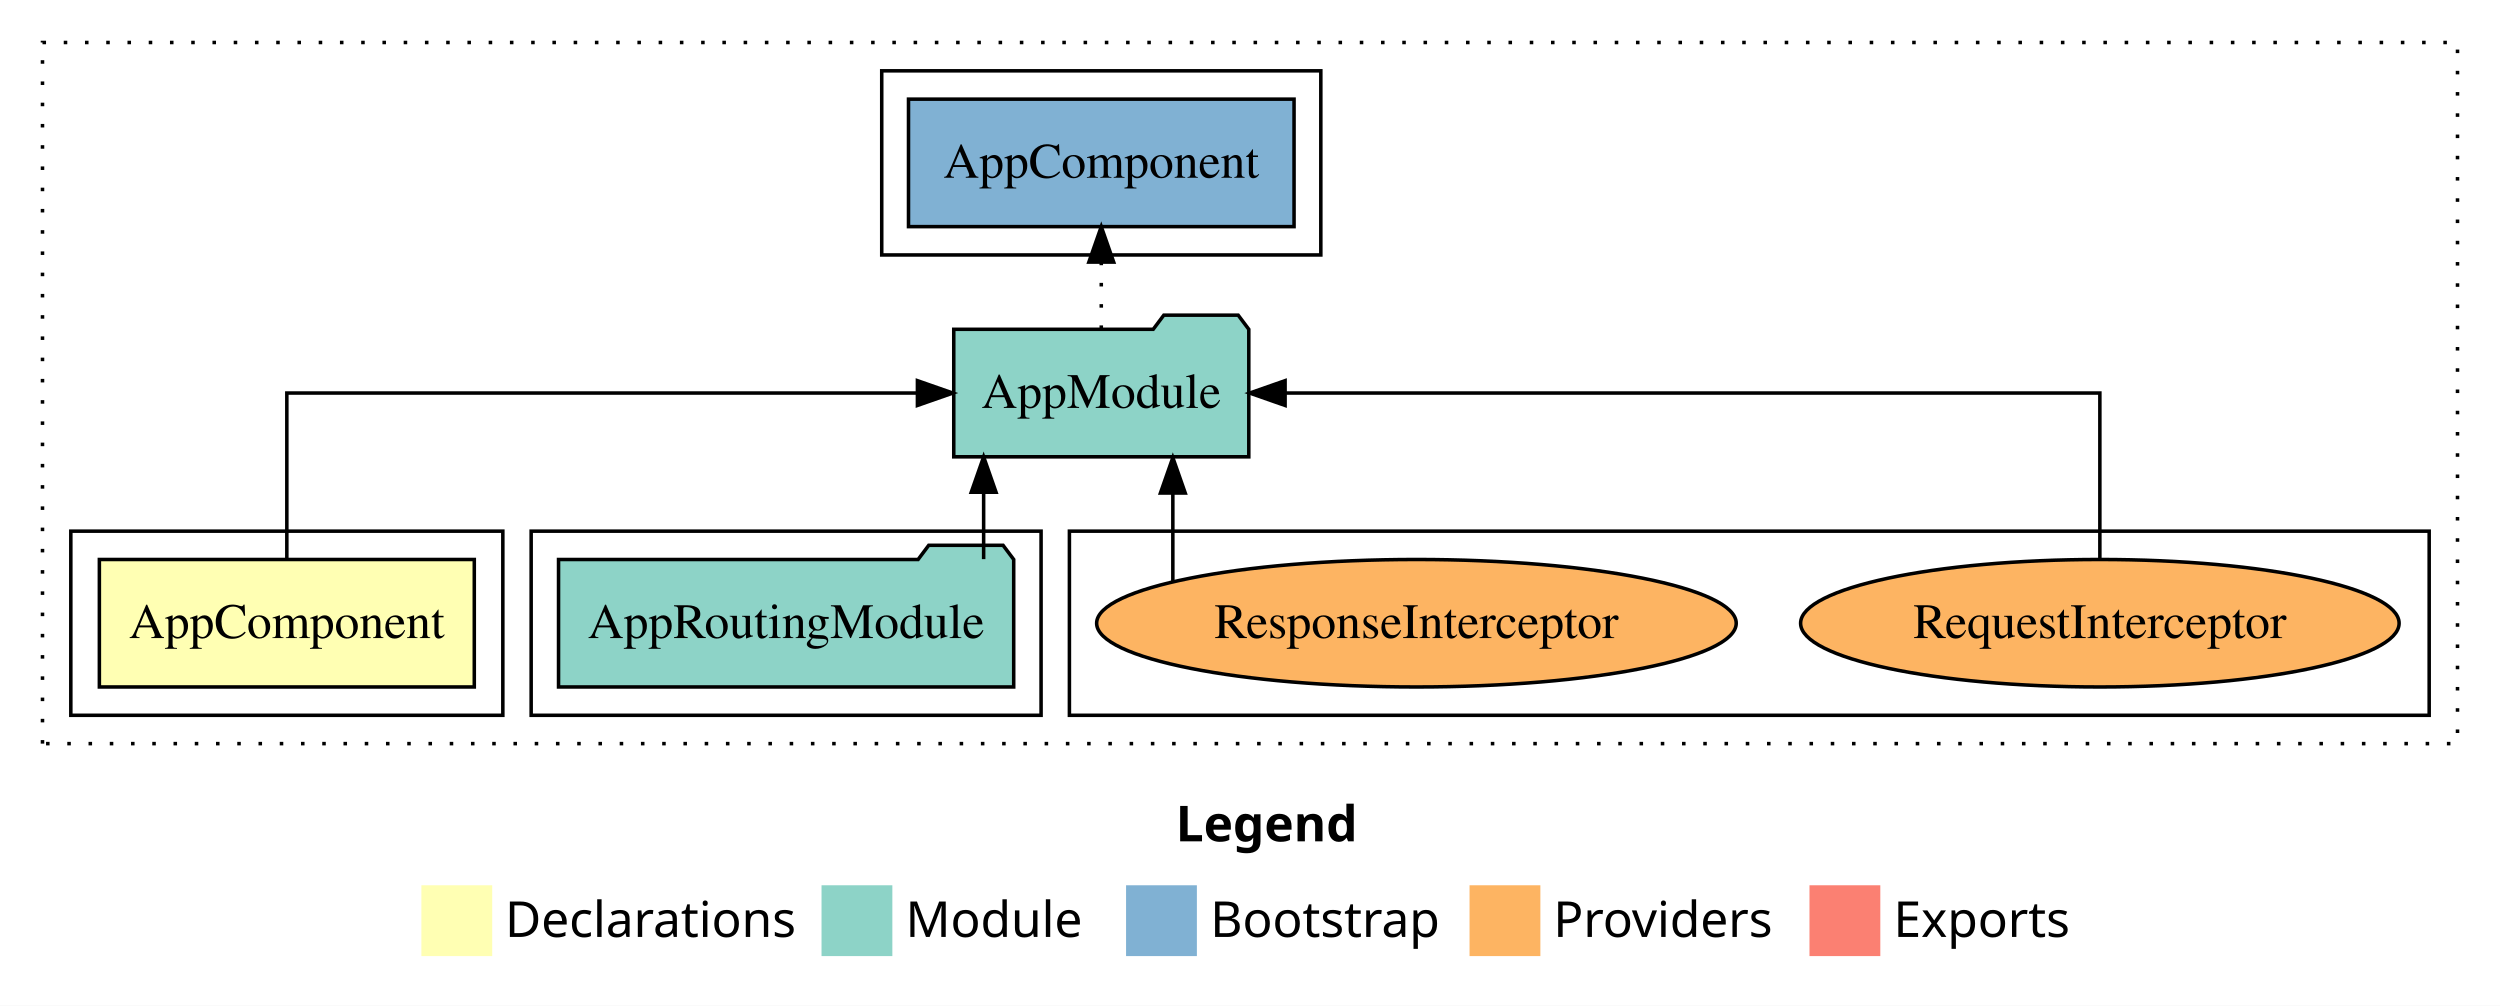
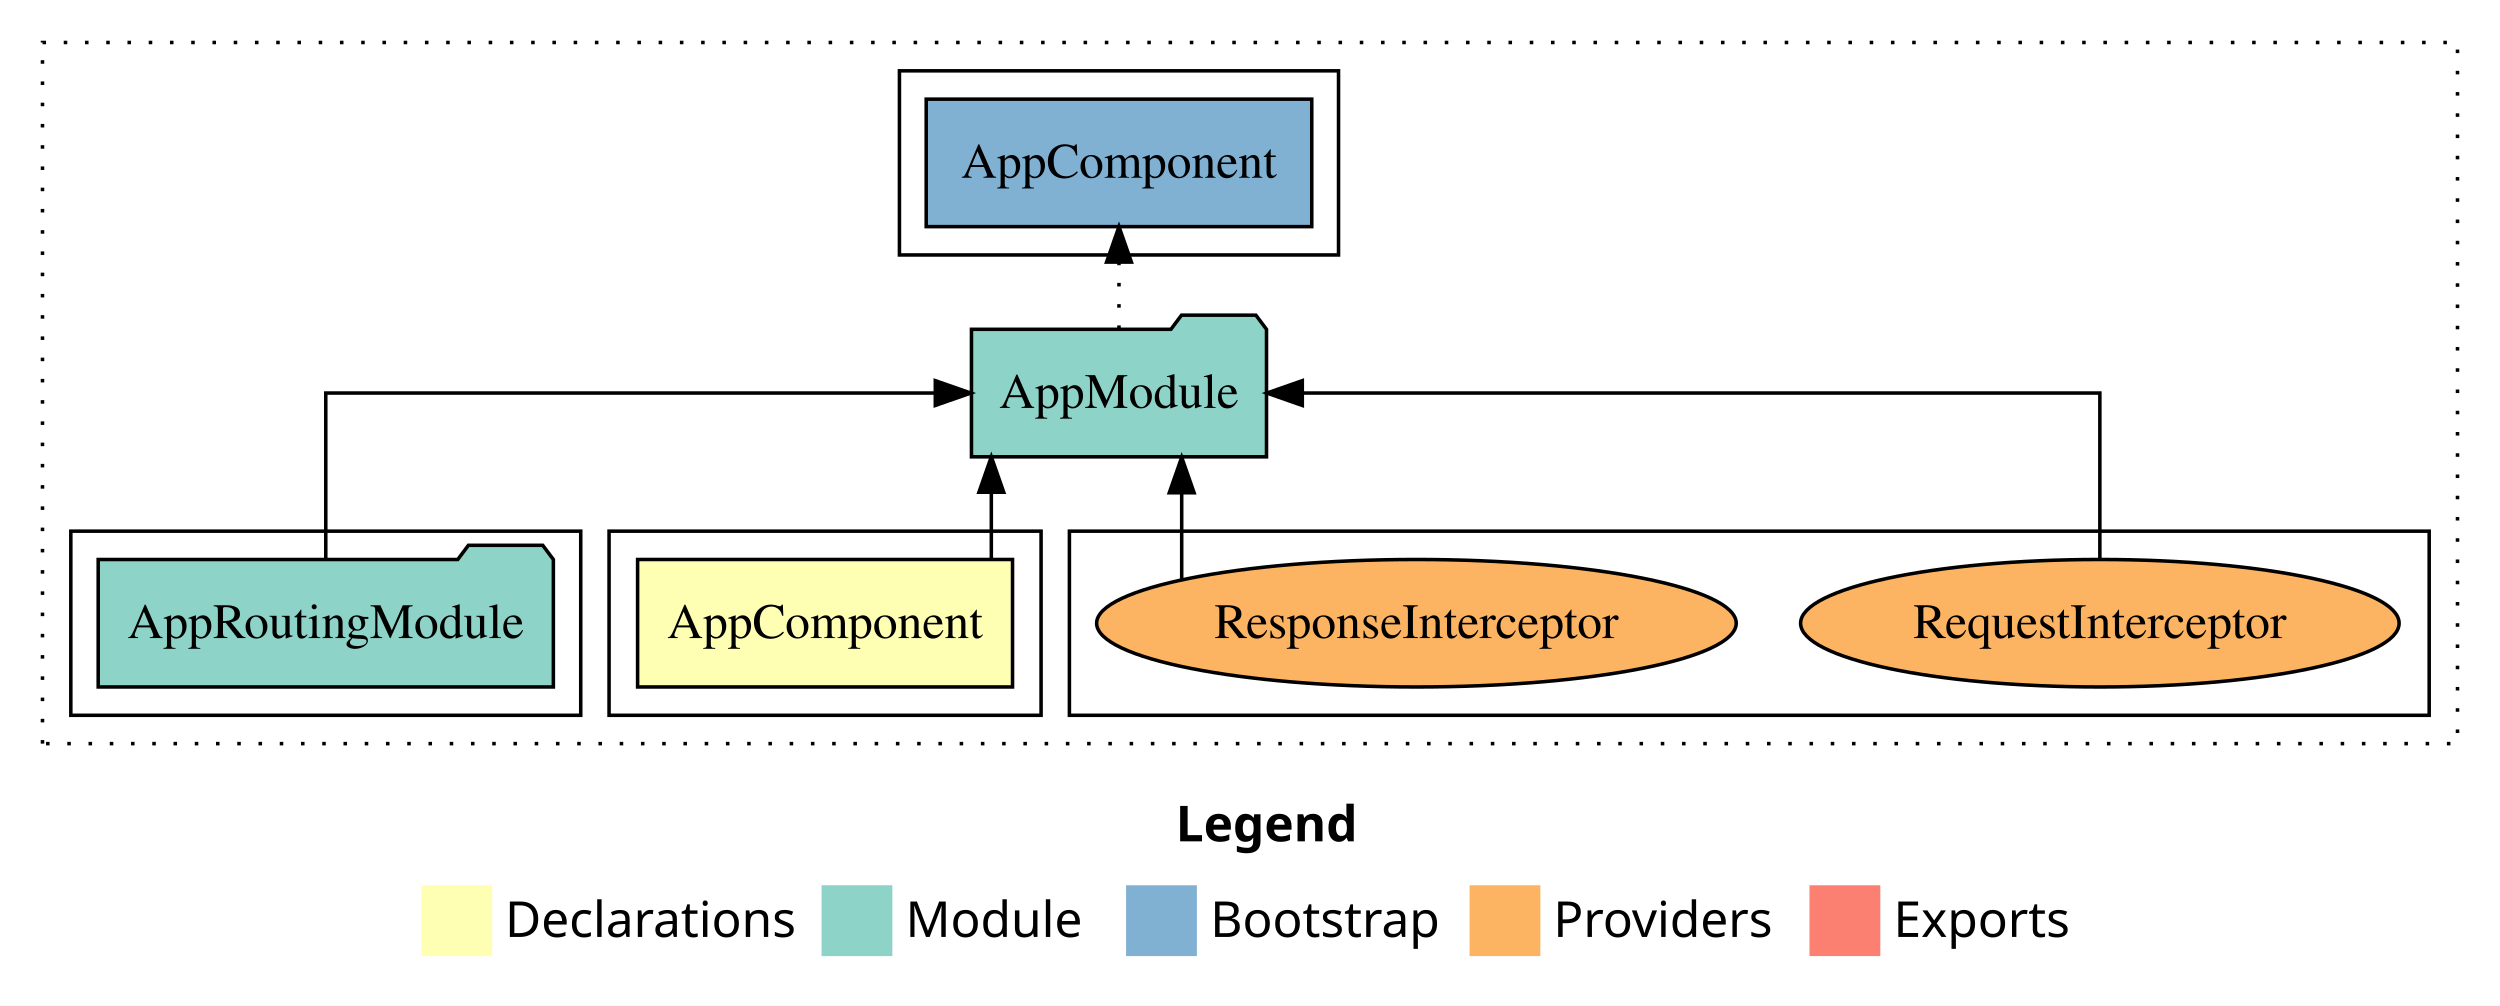
<svg xmlns="http://www.w3.org/2000/svg" width="706pt" height="284pt" viewBox="0.00 0.00 706.00 284.00">
  <g id="graph0" class="graph" transform="scale(1 1) rotate(0) translate(4 280)">
    <polygon fill="white" stroke="transparent" points="-4,4 -4,-280 702,-280 702,4 -4,4" />
    <text text-anchor="start" x="328.01" y="-42.4" font-family="sans-serif" font-weight="bold" font-size="14.00">Legend</text>
    <polygon fill="#ffffb3" stroke="transparent" points="115,-10 115,-30 135,-30 135,-10 115,-10" />
    <text text-anchor="start" x="138.63" y="-15.4" font-family="sans-serif" font-size="14.00">  Declarations</text>
    <polygon fill="#8dd3c7" stroke="transparent" points="228,-10 228,-30 248,-30 248,-10 228,-10" />
    <text text-anchor="start" x="251.73" y="-15.4" font-family="sans-serif" font-size="14.00">  Module</text>
    <polygon fill="#80b1d3" stroke="transparent" points="314,-10 314,-30 334,-30 334,-10 314,-10" />
    <text text-anchor="start" x="337.78" y="-15.4" font-family="sans-serif" font-size="14.00">  Bootstrap</text>
    <polygon fill="#fdb462" stroke="transparent" points="411,-10 411,-30 431,-30 431,-10 411,-10" />
    <text text-anchor="start" x="434.67" y="-15.4" font-family="sans-serif" font-size="14.00">  Providers</text>
    <polygon fill="#fb8072" stroke="transparent" points="507,-10 507,-30 527,-30 527,-10 507,-10" />
    <text text-anchor="start" x="530.73" y="-15.4" font-family="sans-serif" font-size="14.00">  Exports</text>
    <g id="clust1" class="cluster">
      <polygon fill="none" stroke="black" stroke-dasharray="1,5" points="8,-70 8,-268 690,-268 690,-70 8,-70" />
    </g>
    <g id="clust7" class="cluster">
      <polygon fill="none" stroke="black" points="298,-78 298,-130 682,-130 682,-78 298,-78" />
    </g>
    <g id="clust6" class="cluster">
-       <polygon fill="none" stroke="black" points="245,-208 245,-260 369,-260 369,-208 245,-208" />
+       <polygon fill="none" stroke="black" points="250,-208 250,-260 374,-260 374,-208 250,-208" />
+     </g>
+     <g id="clust2" class="cluster">
+       <polygon fill="none" stroke="black" points="168,-78 168,-130 290,-130 290,-78 168,-78" />
    </g>
    <g id="clust4" class="cluster">
-       <polygon fill="none" stroke="black" points="146,-78 146,-130 290,-130 290,-78 146,-78" />
-     </g>
-     <g id="clust2" class="cluster">
-       <polygon fill="none" stroke="black" points="16,-78 16,-130 138,-130 138,-78 16,-78" />
+       <polygon fill="none" stroke="black" points="16,-78 16,-130 160,-130 160,-78 16,-78" />
    </g>
    <g id="node1" class="node">
-       <polygon fill="#ffffb3" stroke="black" points="129.94,-122 24.06,-122 24.06,-86 129.94,-86 129.94,-122" />
-       <text text-anchor="middle" x="77" y="-99.8" font-family="Times,serif" font-size="14.00">AppComponent</text>
+       <polygon fill="#ffffb3" stroke="black" points="281.94,-122 176.06,-122 176.06,-86 281.94,-86 281.94,-122" />
+       <text text-anchor="middle" x="229" y="-99.8" font-family="Times,serif" font-size="14.00">AppComponent</text>
    </g>
    <g id="node2" class="node">
-       <polygon fill="#8dd3c7" stroke="black" points="348.66,-187 345.66,-191 324.66,-191 321.66,-187 265.34,-187 265.34,-151 348.66,-151 348.66,-187" />
-       <text text-anchor="middle" x="307" y="-164.8" font-family="Times,serif" font-size="14.00">AppModule</text>
+       <polygon fill="#8dd3c7" stroke="black" points="353.66,-187 350.66,-191 329.66,-191 326.66,-187 270.34,-187 270.34,-151 353.66,-151 353.66,-187" />
+       <text text-anchor="middle" x="312" y="-164.8" font-family="Times,serif" font-size="14.00">AppModule</text>
    </g>
    <g id="edge1" class="edge">
-       <path fill="none" stroke="black" d="M77,-122.11C77,-141.34 77,-169 77,-169 77,-169 255.08,-169 255.08,-169" />
-       <polygon fill="black" stroke="black" points="255.08,-172.5 265.08,-169 255.08,-165.5 255.08,-172.5" />
+       <path fill="none" stroke="black" d="M275.95,-122.11C275.95,-122.11 275.95,-140.99 275.95,-140.99" />
+       <polygon fill="black" stroke="black" points="272.45,-140.99 275.95,-150.99 279.45,-140.99 272.45,-140.99" />
    </g>
    <g id="node4" class="node">
-       <polygon fill="#80b1d3" stroke="black" points="361.44,-252 252.56,-252 252.56,-216 361.44,-216 361.44,-252" />
-       <text text-anchor="middle" x="307" y="-229.8" font-family="Times,serif" font-size="14.00">AppComponent </text>
+       <polygon fill="#80b1d3" stroke="black" points="366.44,-252 257.56,-252 257.56,-216 366.44,-216 366.44,-252" />
+       <text text-anchor="middle" x="312" y="-229.8" font-family="Times,serif" font-size="14.00">AppComponent </text>
    </g>
    <g id="edge3" class="edge">
-       <path fill="none" stroke="black" stroke-dasharray="1,5" d="M307,-187.11C307,-187.11 307,-205.99 307,-205.99" />
-       <polygon fill="black" stroke="black" points="303.5,-205.99 307,-215.99 310.5,-205.99 303.5,-205.99" />
+       <path fill="none" stroke="black" stroke-dasharray="1,5" d="M312,-187.11C312,-187.11 312,-205.99 312,-205.99" />
+       <polygon fill="black" stroke="black" points="308.5,-205.99 312,-215.99 315.5,-205.99 308.5,-205.99" />
    </g>
    <g id="node3" class="node">
-       <polygon fill="#8dd3c7" stroke="black" points="282.27,-122 279.27,-126 258.27,-126 255.27,-122 153.73,-122 153.73,-86 282.27,-86 282.27,-122" />
-       <text text-anchor="middle" x="218" y="-99.8" font-family="Times,serif" font-size="14.00">AppRoutingModule</text>
+       <polygon fill="#8dd3c7" stroke="black" points="152.27,-122 149.27,-126 128.27,-126 125.27,-122 23.73,-122 23.73,-86 152.27,-86 152.27,-122" />
+       <text text-anchor="middle" x="88" y="-99.8" font-family="Times,serif" font-size="14.00">AppRoutingModule</text>
    </g>
    <g id="edge2" class="edge">
-       <path fill="none" stroke="black" d="M273.78,-122.11C273.78,-122.11 273.78,-140.99 273.78,-140.99" />
-       <polygon fill="black" stroke="black" points="270.28,-140.99 273.78,-150.99 277.28,-140.99 270.28,-140.99" />
+       <path fill="none" stroke="black" d="M88,-122.11C88,-141.34 88,-169 88,-169 88,-169 260.13,-169 260.13,-169" />
+       <polygon fill="black" stroke="black" points="260.13,-172.5 270.13,-169 260.13,-165.5 260.13,-172.5" />
    </g>
    <g id="node5" class="node">
      <ellipse fill="#fdb462" stroke="black" cx="589" cy="-104" rx="84.51" ry="18" />
      <text text-anchor="middle" x="589" y="-99.8" font-family="Times,serif" font-size="14.00">RequestInterceptor</text>
    </g>
    <g id="edge4" class="edge">
-       <path fill="none" stroke="black" d="M589,-122.11C589,-141.34 589,-169 589,-169 589,-169 358.91,-169 358.91,-169" />
-       <polygon fill="black" stroke="black" points="358.91,-165.5 348.91,-169 358.91,-172.5 358.91,-165.5" />
+       <path fill="none" stroke="black" d="M589,-122.11C589,-141.34 589,-169 589,-169 589,-169 363.77,-169 363.77,-169" />
+       <polygon fill="black" stroke="black" points="363.77,-165.5 353.77,-169 363.77,-172.5 363.77,-165.5" />
    </g>
    <g id="node6" class="node">
      <ellipse fill="#fdb462" stroke="black" cx="396" cy="-104" rx="90.31" ry="18" />
      <text text-anchor="middle" x="396" y="-99.8" font-family="Times,serif" font-size="14.00">ResponseInterceptor</text>
    </g>
    <g id="edge5" class="edge">
-       <path fill="none" stroke="black" d="M327.21,-115.92C327.21,-115.92 327.21,-140.77 327.21,-140.77" />
-       <polygon fill="black" stroke="black" points="323.71,-140.77 327.21,-150.77 330.71,-140.77 323.71,-140.77" />
+       <path fill="none" stroke="black" d="M329.71,-116.53C329.71,-116.53 329.71,-140.85 329.71,-140.85" />
+       <polygon fill="black" stroke="black" points="326.21,-140.85 329.71,-150.85 333.21,-140.85 326.21,-140.85" />
    </g>
  </g>
</svg>
